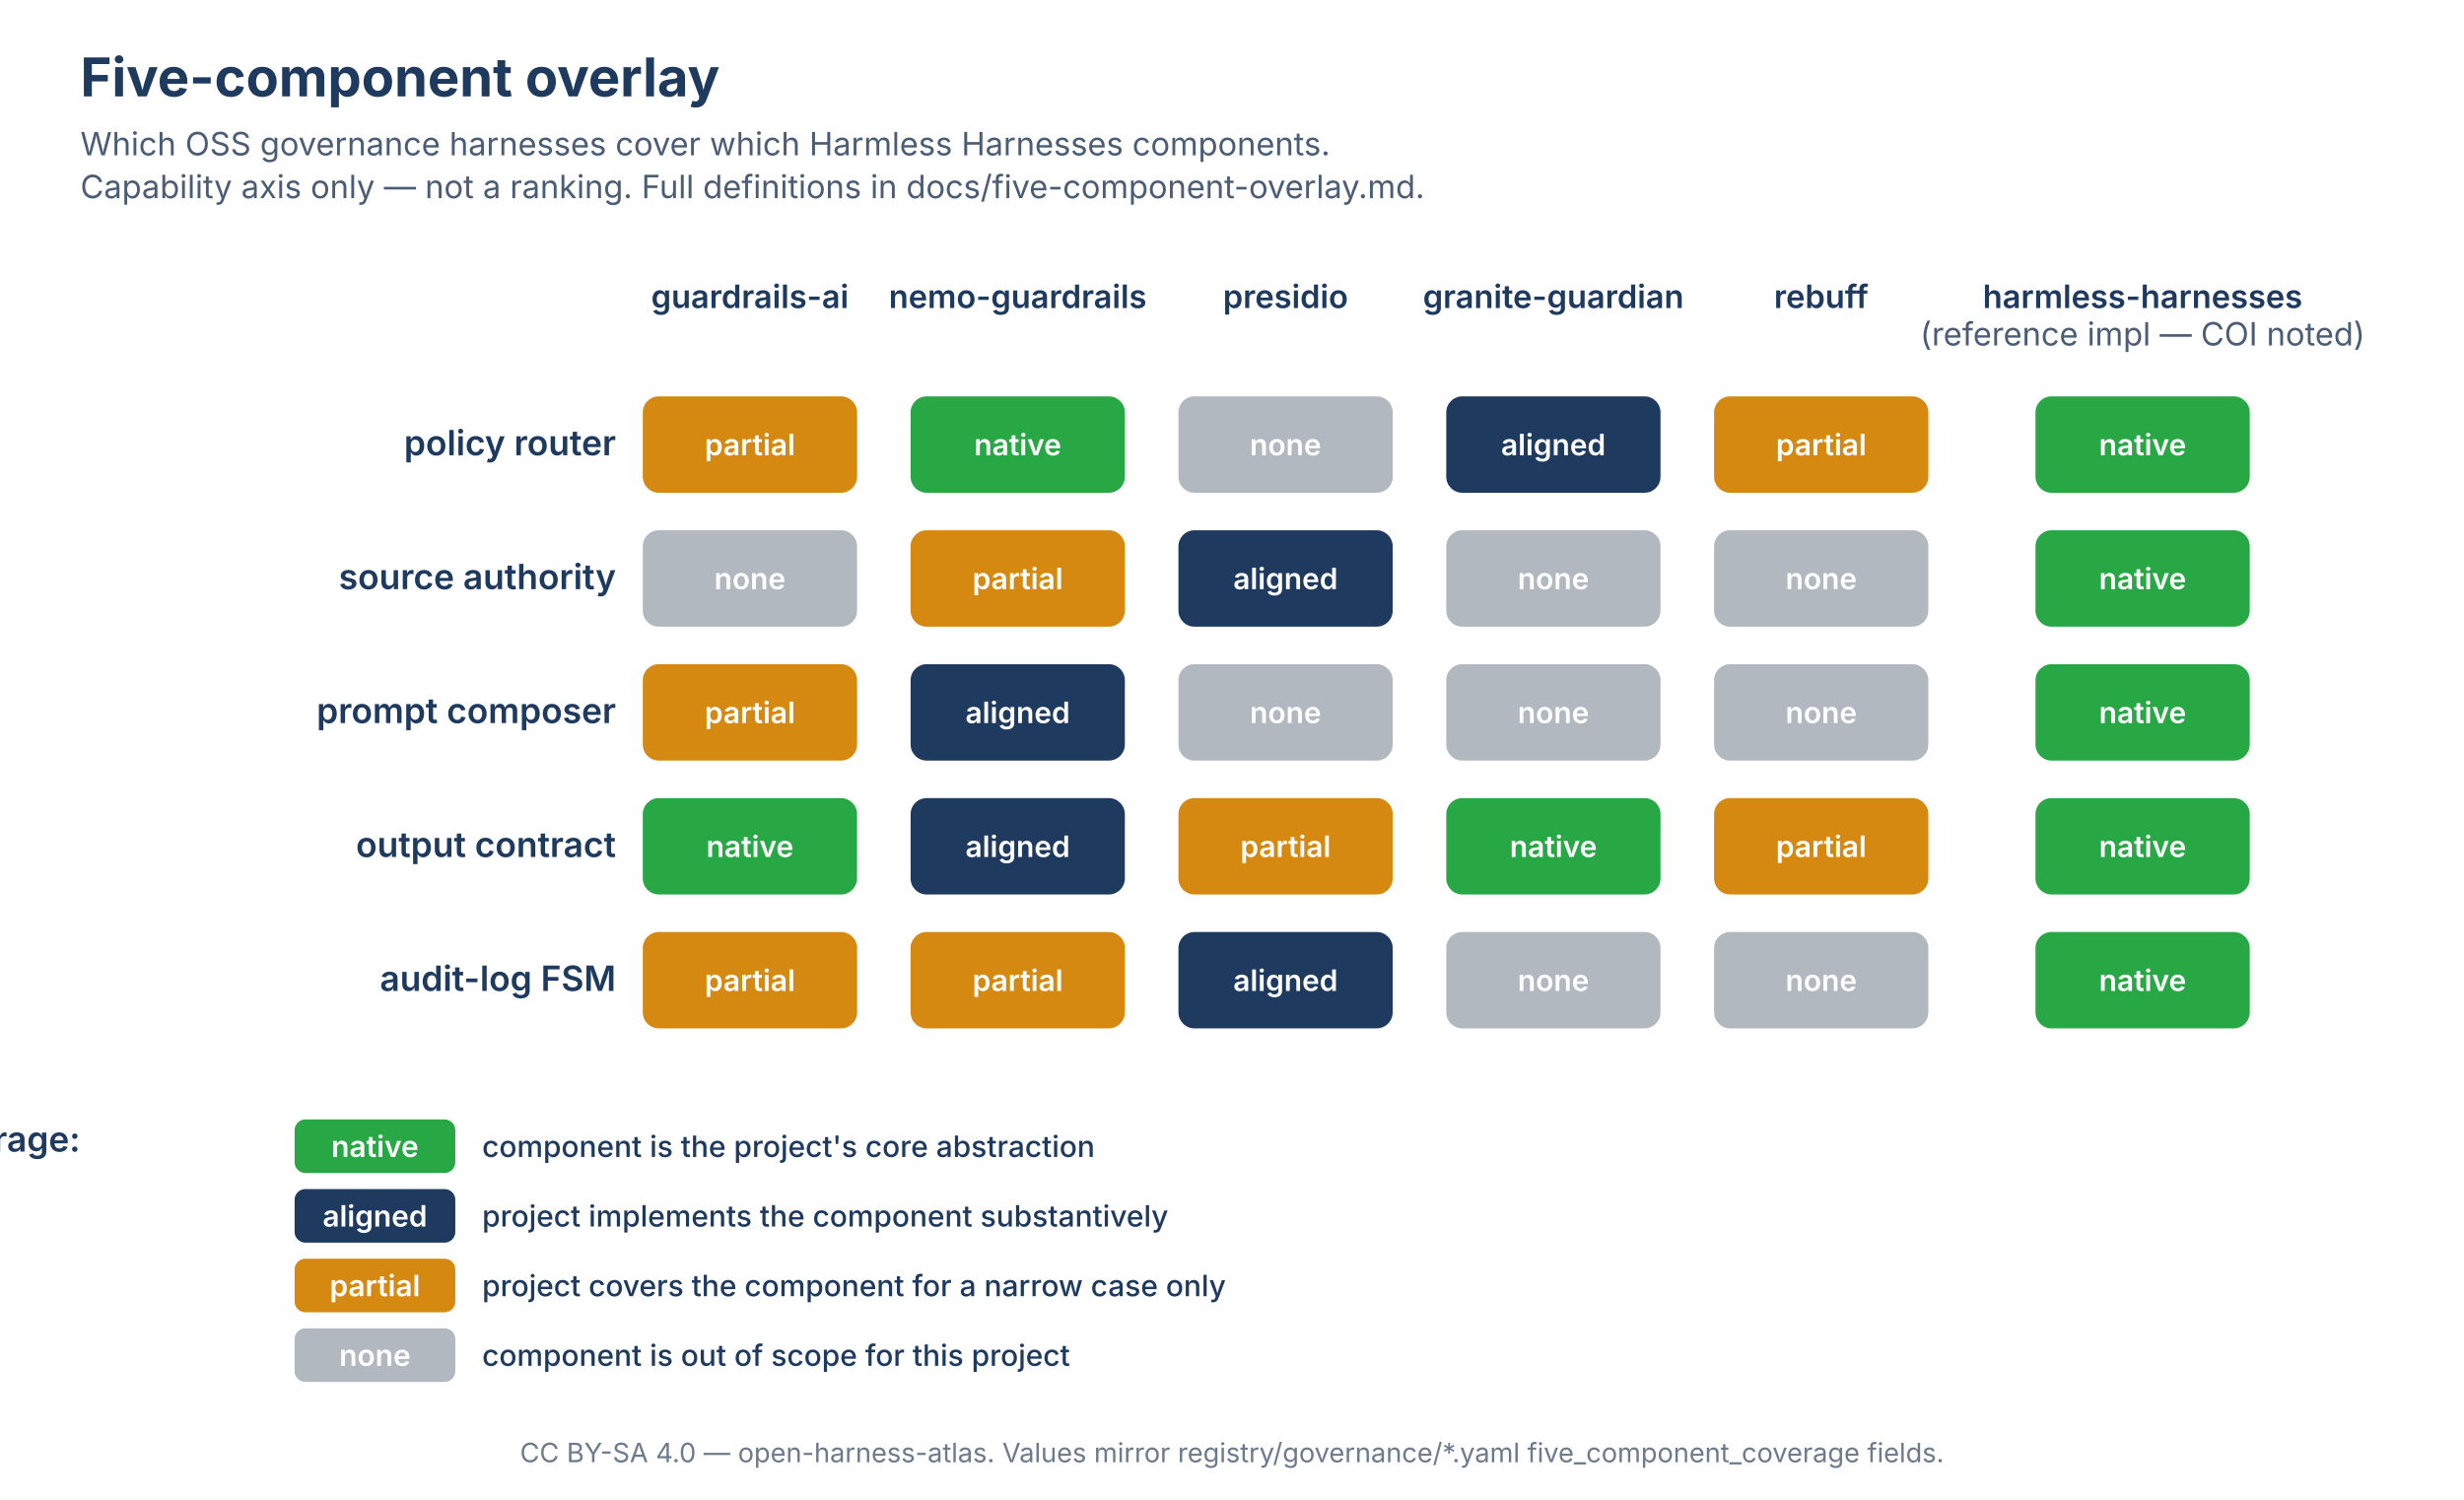
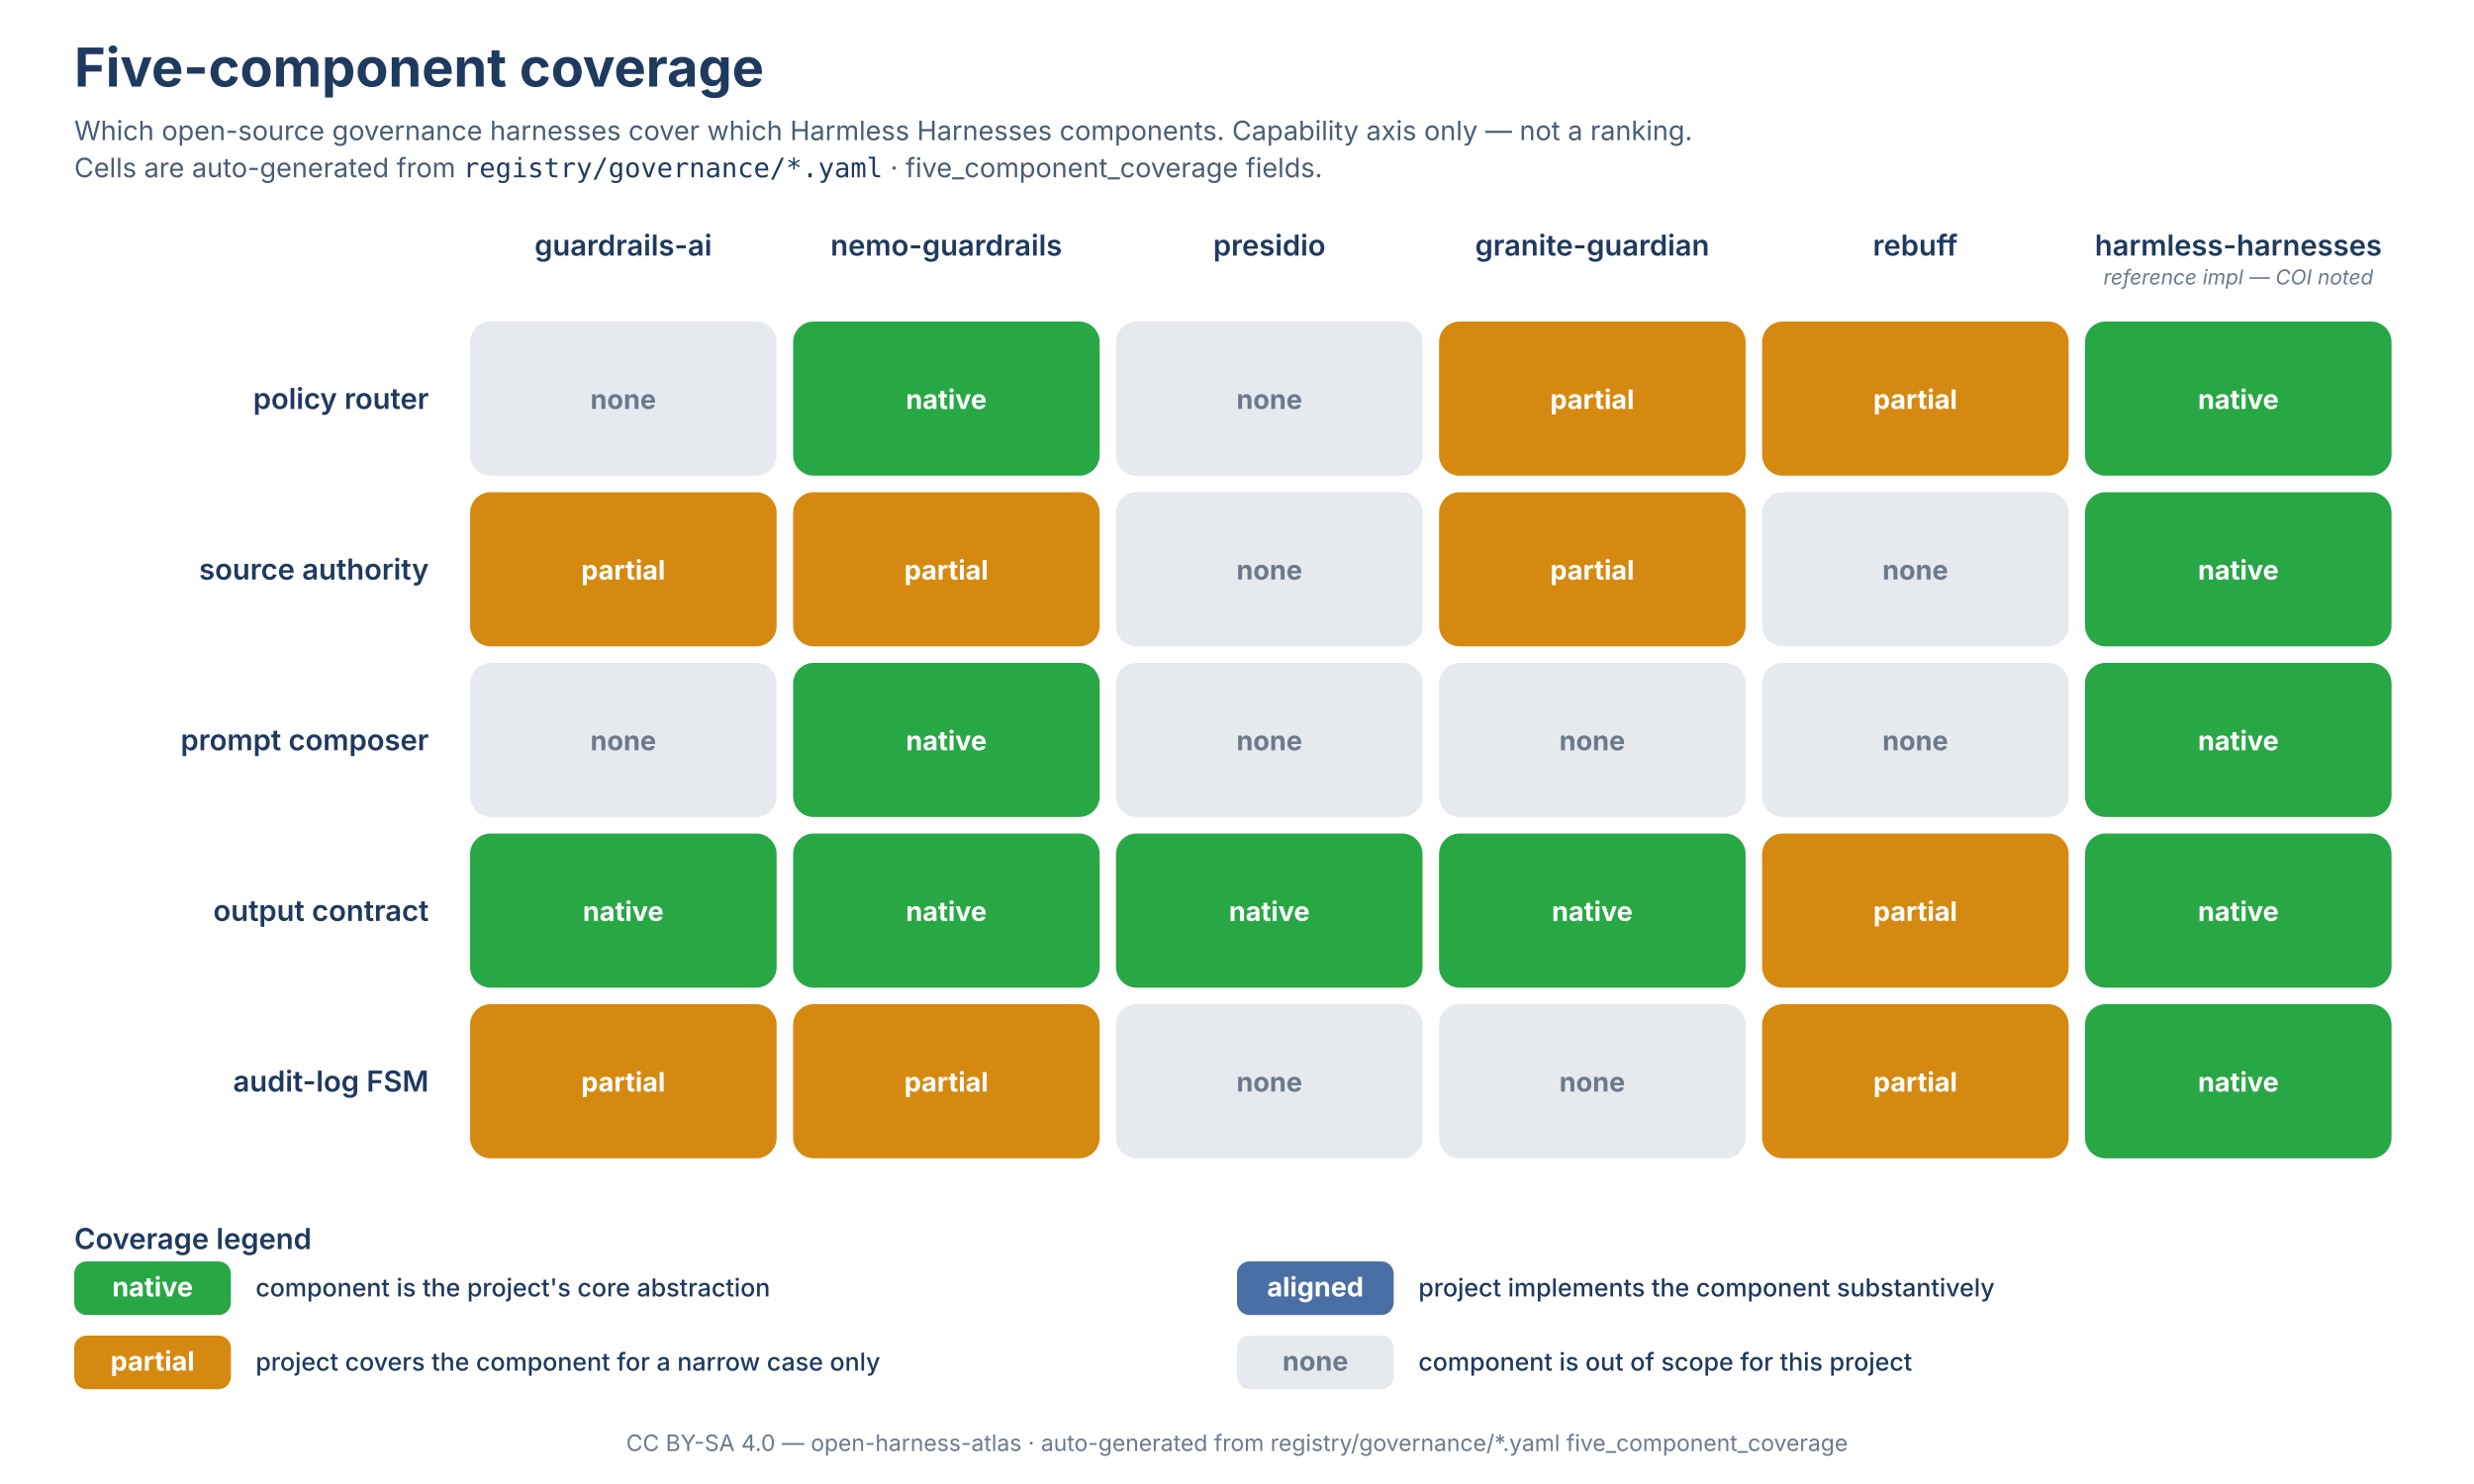
- <svg xmlns="http://www.w3.org/2000/svg" viewBox="0 0 920 560" role="img" aria-labelledby="title desc">
+ <svg xmlns="http://www.w3.org/2000/svg" viewBox="0 0 1200 720" role="img" aria-labelledby="ovTitle ovDesc">
  <style>
-     .body { font-family: 'Inter', 'Helvetica Neue', Arial, sans-serif; }
-     .title { font-size: 20px; font-weight: 700; fill: #1f3a5f; }
-     .subtitle { font-size: 12px; font-weight: 400; fill: #4a5d75; }
-     .row-label { font-size: 13px; font-weight: 600; fill: #1f3a5f; text-anchor: end; }
-     .col-label { font-size: 12px; font-weight: 600; fill: #1f3a5f; text-anchor: middle; }
-     .cell-label { font-size: 11px; font-weight: 600; fill: #ffffff; text-anchor: middle; }
-     .legend-label { font-size: 11px; font-weight: 500; fill: #1f3a5f; }
-     .footer { font-size: 10px; fill: #6b7a8c; text-anchor: middle; }
-   </style>
-   <rect width="920" height="560" fill="#ffffff" />
-   <g class="body">
-     <text x="30" y="36" class="title">Five-component overlay</text>
-     <text x="30" y="58" class="subtitle">Which OSS governance harnesses cover which Harmless Harnesses components.</text>
-     <text x="30" y="74" class="subtitle">Capability axis only — not a ranking. Full definitions in docs/five-component-overlay.md.</text>
-   </g>
-   <g class="body">
-     <text x="280" y="115" class="col-label">guardrails-ai</text>
-     <text x="380" y="115" class="col-label">nemo-guardrails</text>
-     <text x="480" y="115" class="col-label">presidio</text>
-     <text x="580" y="115" class="col-label">granite-guardian</text>
-     <text x="680" y="115" class="col-label">rebuff</text>
-     <text x="800" y="115" class="col-label" font-weight="700">harmless-harnesses</text>
-     <text x="800" y="129" class="subtitle" text-anchor="middle">(reference impl — COI noted)</text>
-   </g>
-   <g class="body">
-     <text x="230" y="170" class="row-label">policy router</text>
-     <rect x="240" y="148" width="80" height="36" rx="6" fill="#d68910" />
-     <text x="280" y="170" class="cell-label">partial</text>
-     <rect x="340" y="148" width="80" height="36" rx="6" fill="#28a745" />
-     <text x="380" y="170" class="cell-label">native</text>
-     <rect x="440" y="148" width="80" height="36" rx="6" fill="#b2b8c0" />
-     <text x="480" y="170" class="cell-label">none</text>
-     <rect x="540" y="148" width="80" height="36" rx="6" fill="#1f3a5f" />
-     <text x="580" y="170" class="cell-label">aligned</text>
-     <rect x="640" y="148" width="80" height="36" rx="6" fill="#d68910" />
-     <text x="680" y="170" class="cell-label">partial</text>
-     <rect x="760" y="148" width="80" height="36" rx="6" fill="#28a745" />
-     <text x="800" y="170" class="cell-label">native</text>
-   </g>
-   <g class="body">
-     <text x="230" y="220" class="row-label">source authority</text>
-     <rect x="240" y="198" width="80" height="36" rx="6" fill="#b2b8c0" />
-     <text x="280" y="220" class="cell-label">none</text>
-     <rect x="340" y="198" width="80" height="36" rx="6" fill="#d68910" />
-     <text x="380" y="220" class="cell-label">partial</text>
-     <rect x="440" y="198" width="80" height="36" rx="6" fill="#1f3a5f" />
-     <text x="480" y="220" class="cell-label">aligned</text>
-     <rect x="540" y="198" width="80" height="36" rx="6" fill="#b2b8c0" />
-     <text x="580" y="220" class="cell-label">none</text>
-     <rect x="640" y="198" width="80" height="36" rx="6" fill="#b2b8c0" />
-     <text x="680" y="220" class="cell-label">none</text>
-     <rect x="760" y="198" width="80" height="36" rx="6" fill="#28a745" />
-     <text x="800" y="220" class="cell-label">native</text>
-   </g>
-   <g class="body">
-     <text x="230" y="270" class="row-label">prompt composer</text>
-     <rect x="240" y="248" width="80" height="36" rx="6" fill="#d68910" />
-     <text x="280" y="270" class="cell-label">partial</text>
-     <rect x="340" y="248" width="80" height="36" rx="6" fill="#1f3a5f" />
-     <text x="380" y="270" class="cell-label">aligned</text>
-     <rect x="440" y="248" width="80" height="36" rx="6" fill="#b2b8c0" />
-     <text x="480" y="270" class="cell-label">none</text>
-     <rect x="540" y="248" width="80" height="36" rx="6" fill="#b2b8c0" />
-     <text x="580" y="270" class="cell-label">none</text>
-     <rect x="640" y="248" width="80" height="36" rx="6" fill="#b2b8c0" />
-     <text x="680" y="270" class="cell-label">none</text>
-     <rect x="760" y="248" width="80" height="36" rx="6" fill="#28a745" />
-     <text x="800" y="270" class="cell-label">native</text>
-   </g>
-   <g class="body">
-     <text x="230" y="320" class="row-label">output contract</text>
-     <rect x="240" y="298" width="80" height="36" rx="6" fill="#28a745" />
-     <text x="280" y="320" class="cell-label">native</text>
-     <rect x="340" y="298" width="80" height="36" rx="6" fill="#1f3a5f" />
-     <text x="380" y="320" class="cell-label">aligned</text>
-     <rect x="440" y="298" width="80" height="36" rx="6" fill="#d68910" />
-     <text x="480" y="320" class="cell-label">partial</text>
-     <rect x="540" y="298" width="80" height="36" rx="6" fill="#28a745" />
-     <text x="580" y="320" class="cell-label">native</text>
-     <rect x="640" y="298" width="80" height="36" rx="6" fill="#d68910" />
-     <text x="680" y="320" class="cell-label">partial</text>
-     <rect x="760" y="298" width="80" height="36" rx="6" fill="#28a745" />
-     <text x="800" y="320" class="cell-label">native</text>
-   </g>
-   <g class="body">
-     <text x="230" y="370" class="row-label">audit-log FSM</text>
-     <rect x="240" y="348" width="80" height="36" rx="6" fill="#d68910" />
-     <text x="280" y="370" class="cell-label">partial</text>
-     <rect x="340" y="348" width="80" height="36" rx="6" fill="#d68910" />
-     <text x="380" y="370" class="cell-label">partial</text>
-     <rect x="440" y="348" width="80" height="36" rx="6" fill="#1f3a5f" />
-     <text x="480" y="370" class="cell-label">aligned</text>
-     <rect x="540" y="348" width="80" height="36" rx="6" fill="#b2b8c0" />
-     <text x="580" y="370" class="cell-label">none</text>
-     <rect x="640" y="348" width="80" height="36" rx="6" fill="#b2b8c0" />
-     <text x="680" y="370" class="cell-label">none</text>
-     <rect x="760" y="348" width="80" height="36" rx="6" fill="#28a745" />
-     <text x="800" y="370" class="cell-label">native</text>
-   </g>
-   <g class="body" transform="translate(30, 430)">
-     <text x="0" y="0" class="row-label" text-anchor="start" font-size="12">Coverage:</text>
-     <rect x="80" y="-12" width="60" height="20" rx="4" fill="#28a745" />
-     <text x="110" y="2" class="cell-label">native</text>
-     <text x="150" y="2" class="legend-label">component is the project's core abstraction</text>
-     <rect x="80" y="14" width="60" height="20" rx="4" fill="#1f3a5f" />
-     <text x="110" y="28" class="cell-label">aligned</text>
-     <text x="150" y="28" class="legend-label">project implements the component substantively</text>
-     <rect x="80" y="40" width="60" height="20" rx="4" fill="#d68910" />
-     <text x="110" y="54" class="cell-label">partial</text>
-     <text x="150" y="54" class="legend-label">project covers the component for a narrow case only</text>
-     <rect x="80" y="66" width="60" height="20" rx="4" fill="#b2b8c0" />
-     <text x="110" y="80" class="cell-label">none</text>
-     <text x="150" y="80" class="legend-label">component is out of scope for this project</text>
-   </g>
-   <text class="footer body" x="460" y="546">CC BY-SA 4.0 — open-harness-atlas. Values mirror registry/governance/*.yaml five_component_coverage fields.</text>
+ .body { font-family: "Inter", "Helvetica Neue", Arial, sans-serif; }
+ .h1 { font-size: 26px; font-weight: 700; fill: #1f3a5f; }
+ .h2 { font-size: 13px; font-weight: 400; fill: #4a5d75; }
+ .col-header { font-size: 14px; font-weight: 600; fill: #1f3a5f; text-anchor: middle; }
+ .col-sub { font-size: 10px; font-weight: 400; fill: #6b7a8c; text-anchor: middle; font-style: italic; }
+ .row-label { font-size: 14px; font-weight: 600; fill: #1f3a5f; text-anchor: end; }
+ .cell-label { font-size: 13px; font-weight: 700; text-anchor: middle; }
+ .legend-blurb { font-size: 12px; font-weight: 500; fill: #1f3a5f; }
+ .footer { font-size: 11px; fill: #6b7a8c; text-anchor: middle; }
+ </style>
+   <rect width="1200" height="720" fill="#ffffff" />
+   <text x="36" y="42" class="body h1">Five-component coverage</text>
+   <text x="36" y="68" class="body h2">Which open-source governance harnesses cover which Harmless Harnesses components. Capability axis only — not a ranking.</text>
+   <text x="36" y="86" class="body h2">Cells are auto-generated from <tspan font-family="ui-monospace, SFMono-Regular, Menlo, monospace" fill="#1f3a5f">registry/governance/*.yaml</tspan> · five_component_coverage fields.</text>
+   <text x="302.3" y="124" class="body col-header">guardrails-ai</text>
+   <text x="459.0" y="124" class="body col-header">nemo-guardrails</text>
+   <text x="615.7" y="124" class="body col-header">presidio</text>
+   <text x="772.3" y="124" class="body col-header">granite-guardian</text>
+   <text x="929.0" y="124" class="body col-header">rebuff</text>
+   <text x="1085.7" y="124" class="body col-header">harmless-harnesses</text>
+   <text x="1085.7" y="138" class="body col-sub">reference impl — COI noted</text>
+   <text x="208.0" y="198.4" class="body row-label">policy router</text>
+   <rect x="228.0" y="156.0" width="148.7" height="74.8" rx="10" fill="#e6e9ee" />
+   <text x="302.3" y="198.4" class="body cell-label" fill="#6b7a8c">none</text>
+   <rect x="384.7" y="156.0" width="148.7" height="74.8" rx="10" fill="#28a745" />
+   <text x="459.0" y="198.4" class="body cell-label" fill="#ffffff">native</text>
+   <rect x="541.3" y="156.0" width="148.7" height="74.8" rx="10" fill="#e6e9ee" />
+   <text x="615.7" y="198.4" class="body cell-label" fill="#6b7a8c">none</text>
+   <rect x="698.0" y="156.0" width="148.7" height="74.8" rx="10" fill="#d68910" />
+   <text x="772.3" y="198.4" class="body cell-label" fill="#ffffff">partial</text>
+   <rect x="854.7" y="156.0" width="148.7" height="74.8" rx="10" fill="#d68910" />
+   <text x="929.0" y="198.4" class="body cell-label" fill="#ffffff">partial</text>
+   <rect x="1011.3" y="156.0" width="148.7" height="74.8" rx="10" fill="#28a745" />
+   <text x="1085.7" y="198.4" class="body cell-label" fill="#ffffff">native</text>
+   <text x="208.0" y="281.2" class="body row-label">source authority</text>
+   <rect x="228.0" y="238.8" width="148.7" height="74.8" rx="10" fill="#d68910" />
+   <text x="302.3" y="281.2" class="body cell-label" fill="#ffffff">partial</text>
+   <rect x="384.7" y="238.8" width="148.7" height="74.8" rx="10" fill="#d68910" />
+   <text x="459.0" y="281.2" class="body cell-label" fill="#ffffff">partial</text>
+   <rect x="541.3" y="238.8" width="148.7" height="74.8" rx="10" fill="#e6e9ee" />
+   <text x="615.7" y="281.2" class="body cell-label" fill="#6b7a8c">none</text>
+   <rect x="698.0" y="238.8" width="148.7" height="74.8" rx="10" fill="#d68910" />
+   <text x="772.3" y="281.2" class="body cell-label" fill="#ffffff">partial</text>
+   <rect x="854.7" y="238.8" width="148.7" height="74.8" rx="10" fill="#e6e9ee" />
+   <text x="929.0" y="281.2" class="body cell-label" fill="#6b7a8c">none</text>
+   <rect x="1011.3" y="238.8" width="148.7" height="74.8" rx="10" fill="#28a745" />
+   <text x="1085.7" y="281.2" class="body cell-label" fill="#ffffff">native</text>
+   <text x="208.0" y="364.0" class="body row-label">prompt composer</text>
+   <rect x="228.0" y="321.6" width="148.7" height="74.8" rx="10" fill="#e6e9ee" />
+   <text x="302.3" y="364.0" class="body cell-label" fill="#6b7a8c">none</text>
+   <rect x="384.7" y="321.6" width="148.7" height="74.8" rx="10" fill="#28a745" />
+   <text x="459.0" y="364.0" class="body cell-label" fill="#ffffff">native</text>
+   <rect x="541.3" y="321.6" width="148.7" height="74.8" rx="10" fill="#e6e9ee" />
+   <text x="615.7" y="364.0" class="body cell-label" fill="#6b7a8c">none</text>
+   <rect x="698.0" y="321.6" width="148.7" height="74.8" rx="10" fill="#e6e9ee" />
+   <text x="772.3" y="364.0" class="body cell-label" fill="#6b7a8c">none</text>
+   <rect x="854.7" y="321.6" width="148.7" height="74.8" rx="10" fill="#e6e9ee" />
+   <text x="929.0" y="364.0" class="body cell-label" fill="#6b7a8c">none</text>
+   <rect x="1011.3" y="321.6" width="148.7" height="74.8" rx="10" fill="#28a745" />
+   <text x="1085.7" y="364.0" class="body cell-label" fill="#ffffff">native</text>
+   <text x="208.0" y="446.8" class="body row-label">output contract</text>
+   <rect x="228.0" y="404.4" width="148.7" height="74.8" rx="10" fill="#28a745" />
+   <text x="302.3" y="446.8" class="body cell-label" fill="#ffffff">native</text>
+   <rect x="384.7" y="404.4" width="148.7" height="74.8" rx="10" fill="#28a745" />
+   <text x="459.0" y="446.8" class="body cell-label" fill="#ffffff">native</text>
+   <rect x="541.3" y="404.4" width="148.7" height="74.8" rx="10" fill="#28a745" />
+   <text x="615.7" y="446.8" class="body cell-label" fill="#ffffff">native</text>
+   <rect x="698.0" y="404.4" width="148.7" height="74.8" rx="10" fill="#28a745" />
+   <text x="772.3" y="446.8" class="body cell-label" fill="#ffffff">native</text>
+   <rect x="854.7" y="404.4" width="148.7" height="74.8" rx="10" fill="#d68910" />
+   <text x="929.0" y="446.8" class="body cell-label" fill="#ffffff">partial</text>
+   <rect x="1011.3" y="404.4" width="148.7" height="74.8" rx="10" fill="#28a745" />
+   <text x="1085.7" y="446.8" class="body cell-label" fill="#ffffff">native</text>
+   <text x="208.0" y="529.6" class="body row-label">audit-log FSM</text>
+   <rect x="228.0" y="487.2" width="148.7" height="74.8" rx="10" fill="#d68910" />
+   <text x="302.3" y="529.6" class="body cell-label" fill="#ffffff">partial</text>
+   <rect x="384.7" y="487.2" width="148.7" height="74.8" rx="10" fill="#d68910" />
+   <text x="459.0" y="529.6" class="body cell-label" fill="#ffffff">partial</text>
+   <rect x="541.3" y="487.2" width="148.7" height="74.8" rx="10" fill="#e6e9ee" />
+   <text x="615.7" y="529.6" class="body cell-label" fill="#6b7a8c">none</text>
+   <rect x="698.0" y="487.2" width="148.7" height="74.8" rx="10" fill="#e6e9ee" />
+   <text x="772.3" y="529.6" class="body cell-label" fill="#6b7a8c">none</text>
+   <rect x="854.7" y="487.2" width="148.7" height="74.8" rx="10" fill="#d68910" />
+   <text x="929.0" y="529.6" class="body cell-label" fill="#ffffff">partial</text>
+   <rect x="1011.3" y="487.2" width="148.7" height="74.8" rx="10" fill="#28a745" />
+   <text x="1085.7" y="529.6" class="body cell-label" fill="#ffffff">native</text>
+   <text x="36" y="606" class="body" style="font-size:14px;font-weight:600;fill:#1f3a5f;text-anchor:start">Coverage legend</text>
+   <rect x="36.0" y="612" width="76" height="26" rx="6" fill="#28a745" />
+   <text x="74.0" y="629" class="body cell-label" fill="#ffffff">native</text>
+   <text x="124.0" y="629" class="body legend-blurb">component is the project's core abstraction</text>
+   <rect x="600.0" y="612" width="76" height="26" rx="6" fill="#4a6fa5" />
+   <text x="638.0" y="629" class="body cell-label" fill="#ffffff">aligned</text>
+   <text x="688.0" y="629" class="body legend-blurb">project implements the component substantively</text>
+   <rect x="36.0" y="648" width="76" height="26" rx="6" fill="#d68910" />
+   <text x="74.0" y="665" class="body cell-label" fill="#ffffff">partial</text>
+   <text x="124.0" y="665" class="body legend-blurb">project covers the component for a narrow case only</text>
+   <rect x="600.0" y="648" width="76" height="26" rx="6" fill="#e6e9ee" />
+   <text x="638.0" y="665" class="body cell-label" fill="#6b7a8c">none</text>
+   <text x="688.0" y="665" class="body legend-blurb">component is out of scope for this project</text>
+   <text x="600.0" y="704" class="body footer">CC BY-SA 4.0 — open-harness-atlas · auto-generated from registry/governance/*.yaml five_component_coverage</text>
</svg>
